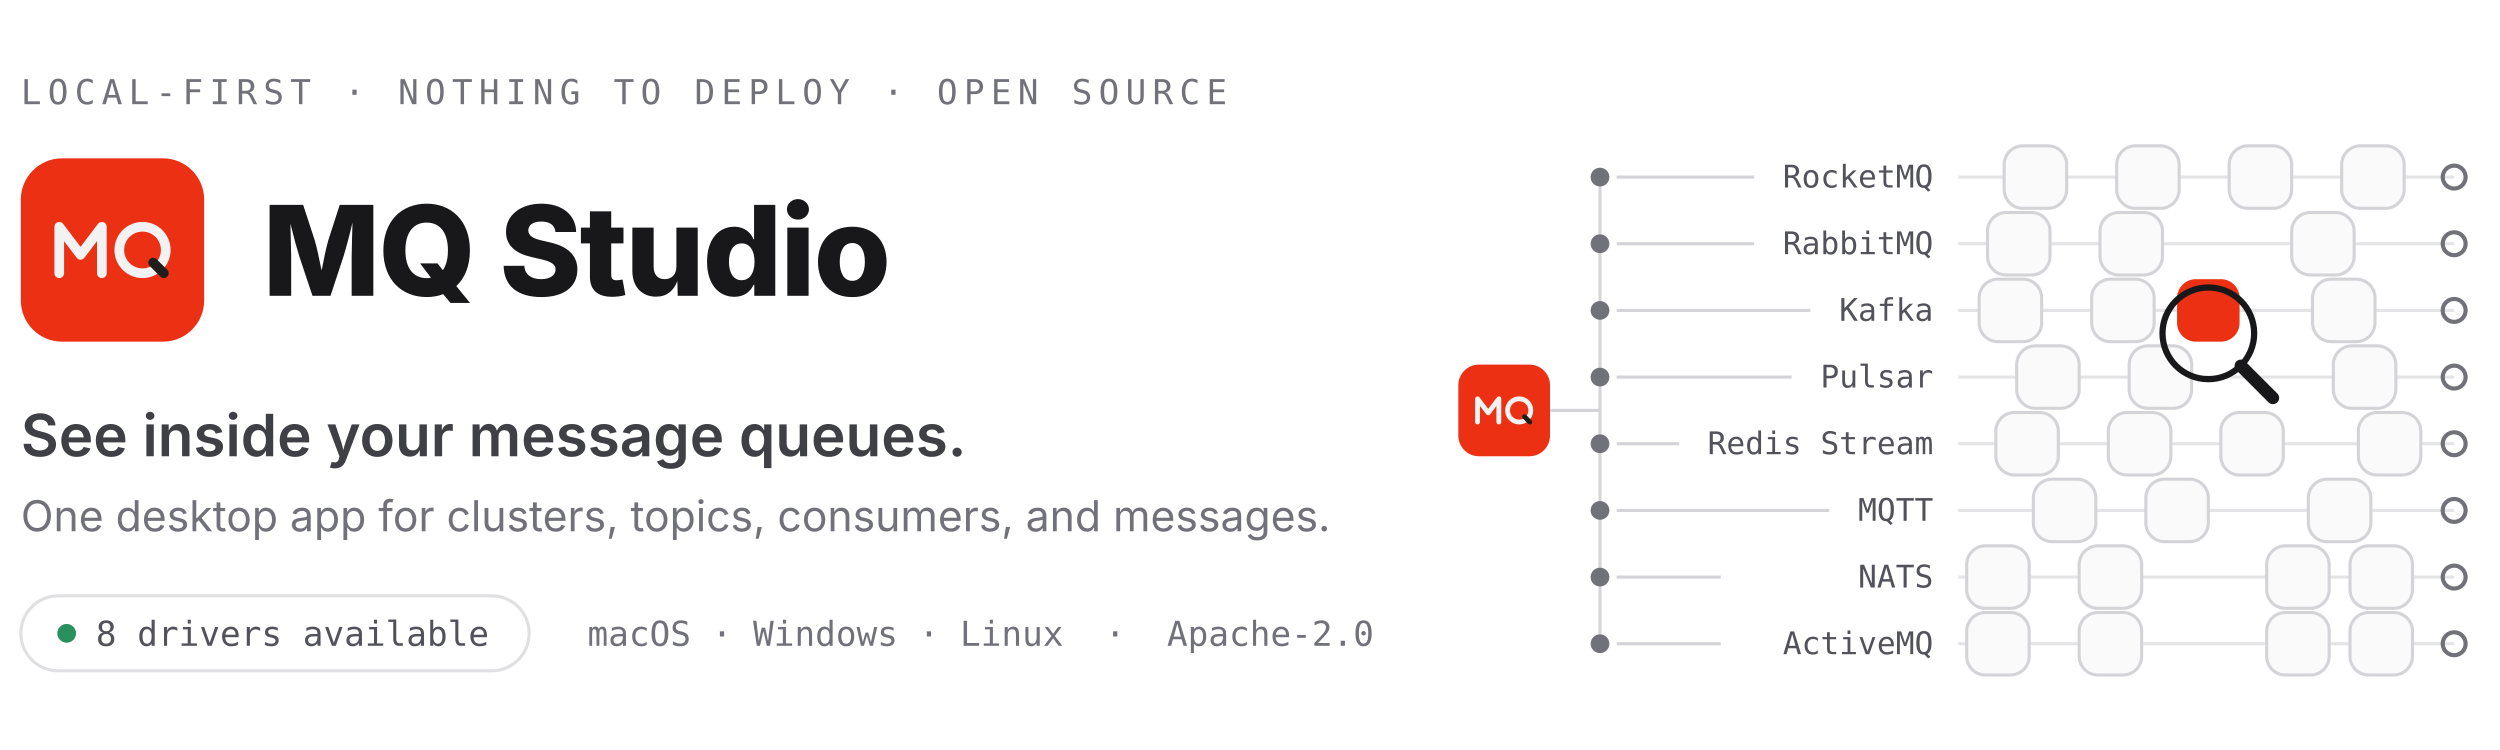
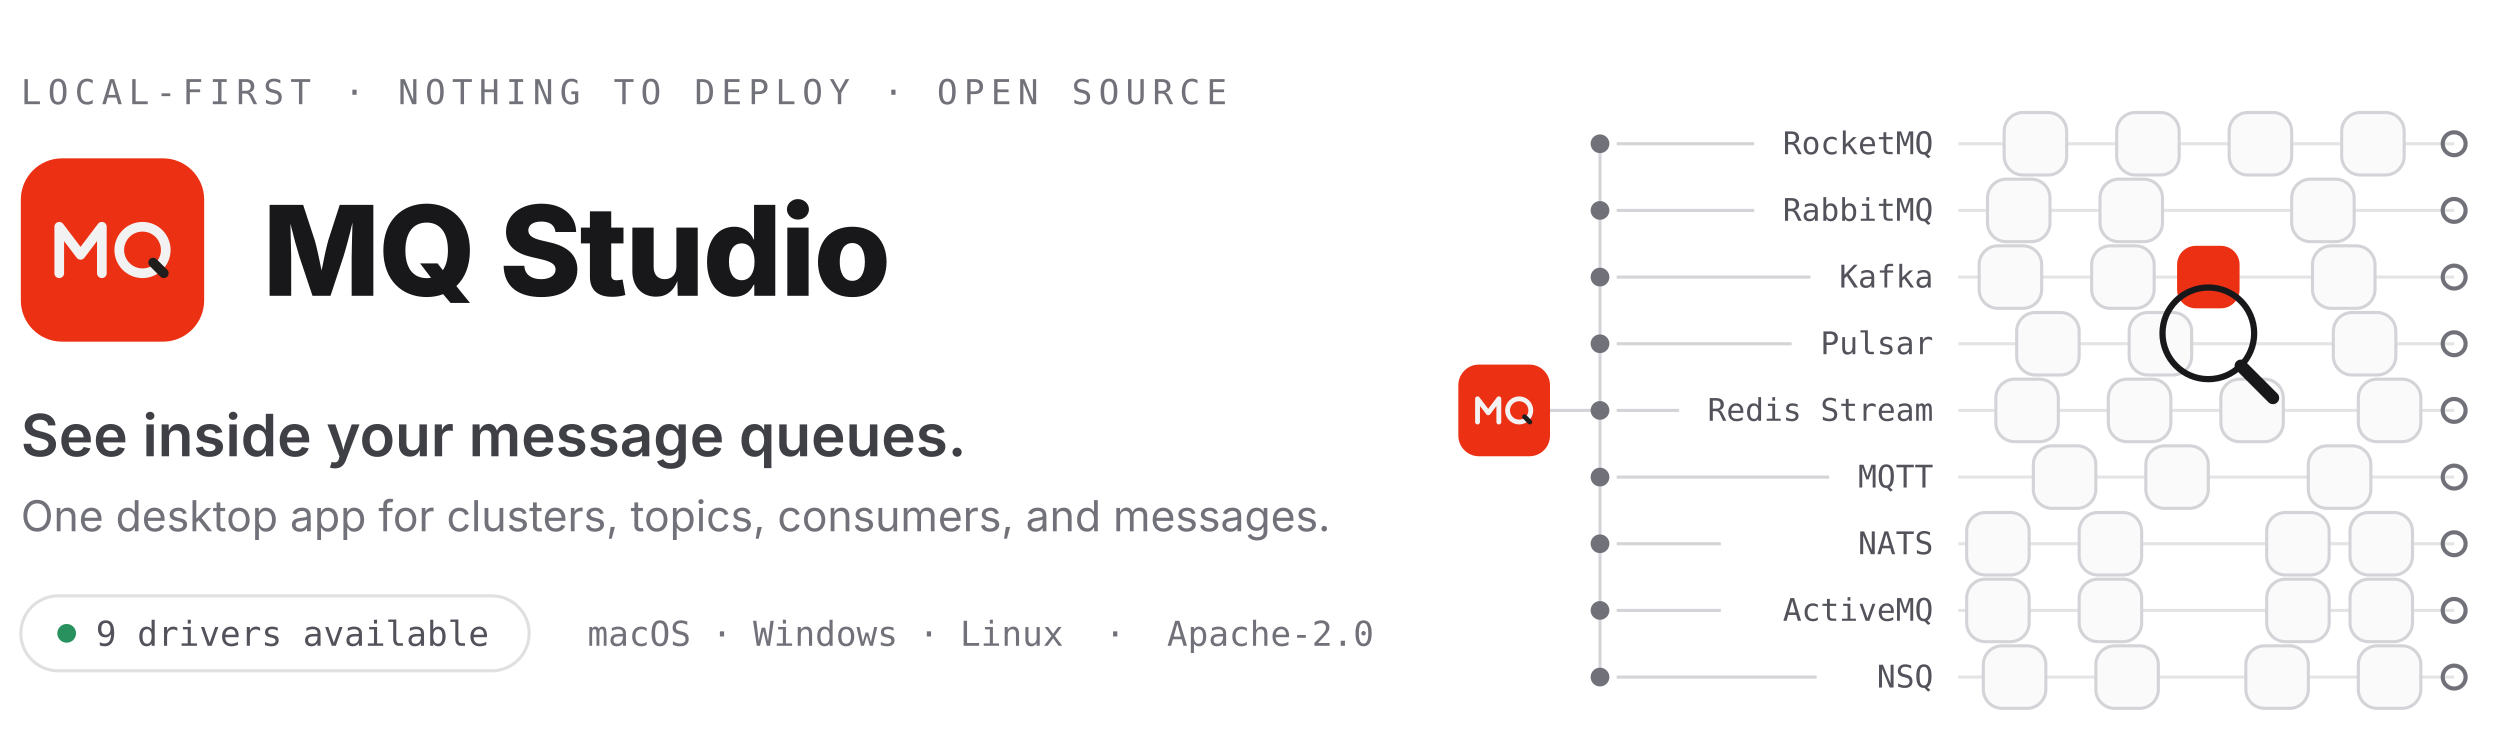
<svg xmlns="http://www.w3.org/2000/svg" width="1200" height="360" viewBox="0 0 1200 360" role="img" aria-labelledby="t d">
  <text x="10" y="50" font-family="ui-monospace,'SF Mono',Menlo,Consolas,monospace" font-size="16.5" letter-spacing="3" fill="#71717A">LOCAL-FIRST · NOTHING TO DEPLOY · OPEN SOURCE</text>
  <g id="lockup">
    <rect x="10" y="76" width="88" height="88" rx="19.8" fill="#EC3013" />
    <g transform="translate(22.86 96.761) scale(0.46478)" fill="none" stroke-width="10">
      <path d="M12 74 L12 26 L34 55 L56 26 L56 74" stroke="#F3F2F2" stroke-linejoin="round" stroke-linecap="round" />
      <circle cx="98" cy="50" r="24" stroke="#F3F2F2" />
      <line x1="109" y1="63" x2="120" y2="74" stroke="#201E1D" stroke-linecap="round" />
    </g>
    <text x="126" y="142" font-family="-apple-system,'PingFang SC','Segoe UI','Microsoft YaHei',system-ui,sans-serif" font-size="60" font-weight="800" letter-spacing="-1" fill="#18181B">MQ Studio</text>
  </g>
  <text x="10" y="219" font-family="-apple-system,'PingFang SC','Segoe UI','Microsoft YaHei',system-ui,sans-serif" font-size="28" font-weight="600" fill="#3F3F46">See inside your message queues.</text>
  <text x="10" y="255" font-family="-apple-system,'PingFang SC','Segoe UI','Microsoft YaHei',system-ui,sans-serif" font-size="20.5" fill="#71717A">One desktop app for clusters, topics, consumers, and messages.</text>
  <g id="meta">
    <rect x="10" y="286" width="244" height="36" rx="18" fill="none" stroke="#E0E0E3" stroke-width="1.5" />
    <circle cx="32" cy="304" r="4.5" fill="#29915D" />
-     <text x="46" y="310" font-family="ui-monospace,'SF Mono',Menlo,Consolas,monospace" font-size="16.5" fill="#52525B">8 drivers available</text>
+     <text x="46" y="310" font-family="ui-monospace,'SF Mono',Menlo,Consolas,monospace" font-size="16.5" fill="#52525B">9 drivers available</text>
    <text x="282" y="310" font-family="ui-monospace,'SF Mono',Menlo,Consolas,monospace" font-size="16.5" fill="#71717A">macOS · Windows · Linux  ·  Apache-2.0</text>
  </g>
  <g id="drivers">
    <rect x="700" y="175" width="44" height="44" rx="9.9" fill="#EC3013" />
    <g transform="translate(706.43 185.38) scale(0.23239)" fill="none" stroke-width="10">
      <path d="M12 74 L12 26 L34 55 L56 26 L56 74" stroke="#F3F2F2" stroke-linejoin="round" stroke-linecap="round" />
      <circle cx="98" cy="50" r="24" stroke="#F3F2F2" />
      <line x1="109" y1="63" x2="120" y2="74" stroke="#201E1D" stroke-linecap="round" />
    </g>
    <line x1="744" y1="197" x2="768" y2="197" stroke="#D4D4D8" stroke-width="1.5" />
-     <line x1="768" y1="85" x2="768" y2="309" stroke="#D4D4D8" stroke-width="1.5" />
-     <line x1="776" y1="85" x2="842" y2="85" stroke="#D4D4D8" stroke-width="1.5" />
-     <text x="928" y="90" text-anchor="end" font-family="ui-monospace,'SF Mono',Menlo,Consolas,monospace" font-size="15" fill="#52525B">RocketMQ</text>
-     <line x1="940" y1="85" x2="1178" y2="85" stroke="#E4E4E7" stroke-width="1.5" />
-     <circle cx="768" cy="85" r="4.5" fill="#71717A" />
-     <circle cx="1178" cy="85" r="5.5" fill="none" stroke="#71717A" stroke-width="2" />
-     <rect x="962" y="70" width="30" height="30" rx="9" fill="#FAFAFA" stroke="#D4D4D8" stroke-width="1.5" />
-     <rect x="1016" y="70" width="30" height="30" rx="9" fill="#FAFAFA" stroke="#D4D4D8" stroke-width="1.5" />
-     <rect x="1070" y="70" width="30" height="30" rx="9" fill="#FAFAFA" stroke="#D4D4D8" stroke-width="1.5" />
-     <rect x="1124" y="70" width="30" height="30" rx="9" fill="#FAFAFA" stroke="#D4D4D8" stroke-width="1.5" />
-     <line x1="776" y1="117" x2="842" y2="117" stroke="#D4D4D8" stroke-width="1.5" />
-     <text x="928" y="122" text-anchor="end" font-family="ui-monospace,'SF Mono',Menlo,Consolas,monospace" font-size="15" fill="#52525B">RabbitMQ</text>
-     <line x1="940" y1="117" x2="1178" y2="117" stroke="#E4E4E7" stroke-width="1.5" />
-     <circle cx="768" cy="117" r="4.5" fill="#71717A" />
-     <circle cx="1178" cy="117" r="5.5" fill="none" stroke="#71717A" stroke-width="2" />
-     <rect x="954" y="102" width="30" height="30" rx="9" fill="#FAFAFA" stroke="#D4D4D8" stroke-width="1.5" />
-     <rect x="1008" y="102" width="30" height="30" rx="9" fill="#FAFAFA" stroke="#D4D4D8" stroke-width="1.5" />
-     <rect x="1100" y="102" width="30" height="30" rx="9" fill="#FAFAFA" stroke="#D4D4D8" stroke-width="1.5" />
-     <line x1="776" y1="149" x2="869" y2="149" stroke="#D4D4D8" stroke-width="1.5" />
-     <text x="928" y="154" text-anchor="end" font-family="ui-monospace,'SF Mono',Menlo,Consolas,monospace" font-size="15" fill="#52525B">Kafka</text>
-     <line x1="940" y1="149" x2="1178" y2="149" stroke="#E4E4E7" stroke-width="1.5" />
-     <circle cx="768" cy="149" r="4.5" fill="#71717A" />
-     <circle cx="1178" cy="149" r="5.5" fill="none" stroke="#71717A" stroke-width="2" />
-     <rect x="950" y="134" width="30" height="30" rx="9" fill="#FAFAFA" stroke="#D4D4D8" stroke-width="1.5" />
-     <rect x="1004" y="134" width="30" height="30" rx="9" fill="#FAFAFA" stroke="#D4D4D8" stroke-width="1.5" />
-     <rect x="1110" y="134" width="30" height="30" rx="9" fill="#FAFAFA" stroke="#D4D4D8" stroke-width="1.5" />
-     <rect x="1045" y="134" width="30" height="30" rx="9" fill="#EC3013" />
-     <line x1="776" y1="181" x2="860" y2="181" stroke="#D4D4D8" stroke-width="1.5" />
-     <text x="928" y="186" text-anchor="end" font-family="ui-monospace,'SF Mono',Menlo,Consolas,monospace" font-size="15" fill="#52525B">Pulsar</text>
-     <line x1="940" y1="181" x2="1178" y2="181" stroke="#E4E4E7" stroke-width="1.5" />
-     <circle cx="768" cy="181" r="4.5" fill="#71717A" />
-     <circle cx="1178" cy="181" r="5.5" fill="none" stroke="#71717A" stroke-width="2" />
-     <rect x="968" y="166" width="30" height="30" rx="9" fill="#FAFAFA" stroke="#D4D4D8" stroke-width="1.5" />
-     <rect x="1022" y="166" width="30" height="30" rx="9" fill="#FAFAFA" stroke="#D4D4D8" stroke-width="1.5" />
-     <rect x="1120" y="166" width="30" height="30" rx="9" fill="#FAFAFA" stroke="#D4D4D8" stroke-width="1.5" />
-     <line x1="776" y1="213" x2="806" y2="213" stroke="#D4D4D8" stroke-width="1.5" />
-     <text x="928" y="218" text-anchor="end" font-family="ui-monospace,'SF Mono',Menlo,Consolas,monospace" font-size="15" fill="#52525B">Redis Stream</text>
-     <line x1="940" y1="213" x2="1178" y2="213" stroke="#E4E4E7" stroke-width="1.5" />
-     <circle cx="768" cy="213" r="4.5" fill="#71717A" />
-     <circle cx="1178" cy="213" r="5.5" fill="none" stroke="#71717A" stroke-width="2" />
-     <rect x="958" y="198" width="30" height="30" rx="9" fill="#FAFAFA" stroke="#D4D4D8" stroke-width="1.5" />
-     <rect x="1012" y="198" width="30" height="30" rx="9" fill="#FAFAFA" stroke="#D4D4D8" stroke-width="1.5" />
-     <rect x="1066" y="198" width="30" height="30" rx="9" fill="#FAFAFA" stroke="#D4D4D8" stroke-width="1.5" />
-     <rect x="1132" y="198" width="30" height="30" rx="9" fill="#FAFAFA" stroke="#D4D4D8" stroke-width="1.5" />
-     <line x1="776" y1="245" x2="878" y2="245" stroke="#D4D4D8" stroke-width="1.5" />
-     <text x="928" y="250" text-anchor="end" font-family="ui-monospace,'SF Mono',Menlo,Consolas,monospace" font-size="15" fill="#52525B">MQTT</text>
-     <line x1="940" y1="245" x2="1178" y2="245" stroke="#E4E4E7" stroke-width="1.5" />
-     <circle cx="768" cy="245" r="4.5" fill="#71717A" />
-     <circle cx="1178" cy="245" r="5.5" fill="none" stroke="#71717A" stroke-width="2" />
-     <rect x="976" y="230" width="30" height="30" rx="9" fill="#FAFAFA" stroke="#D4D4D8" stroke-width="1.5" />
-     <rect x="1030" y="230" width="30" height="30" rx="9" fill="#FAFAFA" stroke="#D4D4D8" stroke-width="1.5" />
-     <rect x="1108" y="230" width="30" height="30" rx="9" fill="#FAFAFA" stroke="#D4D4D8" stroke-width="1.5" />
-     <line x1="776" y1="277" x2="826" y2="277" stroke="#D4D4D8" stroke-width="1.5" />
-     <text x="928" y="282" text-anchor="end" font-family="ui-monospace,'SF Mono',Menlo,Consolas,monospace" font-size="15" fill="#52525B">NATS</text>
-     <line x1="940" y1="277" x2="1178" y2="277" stroke="#E4E4E7" stroke-width="1.5" />
-     <circle cx="768" cy="277" r="4.5" fill="#71717A" />
-     <circle cx="1178" cy="277" r="5.5" fill="none" stroke="#71717A" stroke-width="2" />
-     <rect x="944" y="262" width="30" height="30" rx="9" fill="#FAFAFA" stroke="#D4D4D8" stroke-width="1.5" />
-     <rect x="998" y="262" width="30" height="30" rx="9" fill="#FAFAFA" stroke="#D4D4D8" stroke-width="1.5" />
-     <rect x="1088" y="262" width="30" height="30" rx="9" fill="#FAFAFA" stroke="#D4D4D8" stroke-width="1.5" />
-     <rect x="1128" y="262" width="30" height="30" rx="9" fill="#FAFAFA" stroke="#D4D4D8" stroke-width="1.5" />
-     <line x1="776" y1="309" x2="826" y2="309" stroke="#D4D4D8" stroke-width="1.5" />
-     <text x="928" y="314" text-anchor="end" font-family="ui-monospace,'SF Mono',Menlo,Consolas,monospace" font-size="15" fill="#52525B">ActiveMQ</text>
-     <line x1="940" y1="309" x2="1178" y2="309" stroke="#E4E4E7" stroke-width="1.5" />
-     <circle cx="768" cy="309" r="4.5" fill="#71717A" />
-     <circle cx="1178" cy="309" r="5.5" fill="none" stroke="#71717A" stroke-width="2" />
-     <rect x="944" y="294" width="30" height="30" rx="9" fill="#FAFAFA" stroke="#D4D4D8" stroke-width="1.5" />
-     <rect x="998" y="294" width="30" height="30" rx="9" fill="#FAFAFA" stroke="#D4D4D8" stroke-width="1.5" />
-     <rect x="1088" y="294" width="30" height="30" rx="9" fill="#FAFAFA" stroke="#D4D4D8" stroke-width="1.5" />
-     <rect x="1128" y="294" width="30" height="30" rx="9" fill="#FAFAFA" stroke="#D4D4D8" stroke-width="1.5" />
+     <line x1="768" y1="69" x2="768" y2="325" stroke="#D4D4D8" stroke-width="1.5" />
+     <line x1="776" y1="69" x2="842" y2="69" stroke="#D4D4D8" stroke-width="1.5" />
+     <text x="928" y="74" text-anchor="end" font-family="ui-monospace,'SF Mono',Menlo,Consolas,monospace" font-size="15" fill="#52525B">RocketMQ</text>
+     <line x1="940" y1="69" x2="1178" y2="69" stroke="#E4E4E7" stroke-width="1.5" />
+     <circle cx="768" cy="69" r="4.5" fill="#71717A" />
+     <circle cx="1178" cy="69" r="5.5" fill="none" stroke="#71717A" stroke-width="2" />
+     <rect x="962" y="54" width="30" height="30" rx="9" fill="#FAFAFA" stroke="#D4D4D8" stroke-width="1.5" />
+     <rect x="1016" y="54" width="30" height="30" rx="9" fill="#FAFAFA" stroke="#D4D4D8" stroke-width="1.5" />
+     <rect x="1070" y="54" width="30" height="30" rx="9" fill="#FAFAFA" stroke="#D4D4D8" stroke-width="1.5" />
+     <rect x="1124" y="54" width="30" height="30" rx="9" fill="#FAFAFA" stroke="#D4D4D8" stroke-width="1.5" />
+     <line x1="776" y1="101" x2="842" y2="101" stroke="#D4D4D8" stroke-width="1.5" />
+     <text x="928" y="106" text-anchor="end" font-family="ui-monospace,'SF Mono',Menlo,Consolas,monospace" font-size="15" fill="#52525B">RabbitMQ</text>
+     <line x1="940" y1="101" x2="1178" y2="101" stroke="#E4E4E7" stroke-width="1.5" />
+     <circle cx="768" cy="101" r="4.5" fill="#71717A" />
+     <circle cx="1178" cy="101" r="5.5" fill="none" stroke="#71717A" stroke-width="2" />
+     <rect x="954" y="86" width="30" height="30" rx="9" fill="#FAFAFA" stroke="#D4D4D8" stroke-width="1.5" />
+     <rect x="1008" y="86" width="30" height="30" rx="9" fill="#FAFAFA" stroke="#D4D4D8" stroke-width="1.5" />
+     <rect x="1100" y="86" width="30" height="30" rx="9" fill="#FAFAFA" stroke="#D4D4D8" stroke-width="1.5" />
+     <line x1="776" y1="133" x2="869" y2="133" stroke="#D4D4D8" stroke-width="1.5" />
+     <text x="928" y="138" text-anchor="end" font-family="ui-monospace,'SF Mono',Menlo,Consolas,monospace" font-size="15" fill="#52525B">Kafka</text>
+     <line x1="940" y1="133" x2="1178" y2="133" stroke="#E4E4E7" stroke-width="1.5" />
+     <circle cx="768" cy="133" r="4.5" fill="#71717A" />
+     <circle cx="1178" cy="133" r="5.5" fill="none" stroke="#71717A" stroke-width="2" />
+     <rect x="950" y="118" width="30" height="30" rx="9" fill="#FAFAFA" stroke="#D4D4D8" stroke-width="1.5" />
+     <rect x="1004" y="118" width="30" height="30" rx="9" fill="#FAFAFA" stroke="#D4D4D8" stroke-width="1.5" />
+     <rect x="1110" y="118" width="30" height="30" rx="9" fill="#FAFAFA" stroke="#D4D4D8" stroke-width="1.5" />
+     <rect x="1045" y="118" width="30" height="30" rx="9" fill="#EC3013" />
+     <line x1="776" y1="165" x2="860" y2="165" stroke="#D4D4D8" stroke-width="1.5" />
+     <text x="928" y="170" text-anchor="end" font-family="ui-monospace,'SF Mono',Menlo,Consolas,monospace" font-size="15" fill="#52525B">Pulsar</text>
+     <line x1="940" y1="165" x2="1178" y2="165" stroke="#E4E4E7" stroke-width="1.5" />
+     <circle cx="768" cy="165" r="4.5" fill="#71717A" />
+     <circle cx="1178" cy="165" r="5.5" fill="none" stroke="#71717A" stroke-width="2" />
+     <rect x="968" y="150" width="30" height="30" rx="9" fill="#FAFAFA" stroke="#D4D4D8" stroke-width="1.5" />
+     <rect x="1022" y="150" width="30" height="30" rx="9" fill="#FAFAFA" stroke="#D4D4D8" stroke-width="1.5" />
+     <rect x="1120" y="150" width="30" height="30" rx="9" fill="#FAFAFA" stroke="#D4D4D8" stroke-width="1.5" />
+     <line x1="776" y1="197" x2="806" y2="197" stroke="#D4D4D8" stroke-width="1.5" />
+     <text x="928" y="202" text-anchor="end" font-family="ui-monospace,'SF Mono',Menlo,Consolas,monospace" font-size="15" fill="#52525B">Redis Stream</text>
+     <line x1="940" y1="197" x2="1178" y2="197" stroke="#E4E4E7" stroke-width="1.5" />
+     <circle cx="768" cy="197" r="4.5" fill="#71717A" />
+     <circle cx="1178" cy="197" r="5.5" fill="none" stroke="#71717A" stroke-width="2" />
+     <rect x="958" y="182" width="30" height="30" rx="9" fill="#FAFAFA" stroke="#D4D4D8" stroke-width="1.5" />
+     <rect x="1012" y="182" width="30" height="30" rx="9" fill="#FAFAFA" stroke="#D4D4D8" stroke-width="1.5" />
+     <rect x="1066" y="182" width="30" height="30" rx="9" fill="#FAFAFA" stroke="#D4D4D8" stroke-width="1.5" />
+     <rect x="1132" y="182" width="30" height="30" rx="9" fill="#FAFAFA" stroke="#D4D4D8" stroke-width="1.5" />
+     <line x1="776" y1="229" x2="878" y2="229" stroke="#D4D4D8" stroke-width="1.5" />
+     <text x="928" y="234" text-anchor="end" font-family="ui-monospace,'SF Mono',Menlo,Consolas,monospace" font-size="15" fill="#52525B">MQTT</text>
+     <line x1="940" y1="229" x2="1178" y2="229" stroke="#E4E4E7" stroke-width="1.5" />
+     <circle cx="768" cy="229" r="4.5" fill="#71717A" />
+     <circle cx="1178" cy="229" r="5.5" fill="none" stroke="#71717A" stroke-width="2" />
+     <rect x="976" y="214" width="30" height="30" rx="9" fill="#FAFAFA" stroke="#D4D4D8" stroke-width="1.5" />
+     <rect x="1030" y="214" width="30" height="30" rx="9" fill="#FAFAFA" stroke="#D4D4D8" stroke-width="1.5" />
+     <rect x="1108" y="214" width="30" height="30" rx="9" fill="#FAFAFA" stroke="#D4D4D8" stroke-width="1.5" />
+     <line x1="776" y1="261" x2="826" y2="261" stroke="#D4D4D8" stroke-width="1.5" />
+     <text x="928" y="266" text-anchor="end" font-family="ui-monospace,'SF Mono',Menlo,Consolas,monospace" font-size="15" fill="#52525B">NATS</text>
+     <line x1="940" y1="261" x2="1178" y2="261" stroke="#E4E4E7" stroke-width="1.5" />
+     <circle cx="768" cy="261" r="4.5" fill="#71717A" />
+     <circle cx="1178" cy="261" r="5.5" fill="none" stroke="#71717A" stroke-width="2" />
+     <rect x="944" y="246" width="30" height="30" rx="9" fill="#FAFAFA" stroke="#D4D4D8" stroke-width="1.5" />
+     <rect x="998" y="246" width="30" height="30" rx="9" fill="#FAFAFA" stroke="#D4D4D8" stroke-width="1.5" />
+     <rect x="1088" y="246" width="30" height="30" rx="9" fill="#FAFAFA" stroke="#D4D4D8" stroke-width="1.5" />
+     <rect x="1128" y="246" width="30" height="30" rx="9" fill="#FAFAFA" stroke="#D4D4D8" stroke-width="1.5" />
+     <line x1="776" y1="293" x2="826" y2="293" stroke="#D4D4D8" stroke-width="1.5" />
+     <text x="928" y="298" text-anchor="end" font-family="ui-monospace,'SF Mono',Menlo,Consolas,monospace" font-size="15" fill="#52525B">ActiveMQ</text>
+     <line x1="940" y1="293" x2="1178" y2="293" stroke="#E4E4E7" stroke-width="1.5" />
+     <circle cx="768" cy="293" r="4.5" fill="#71717A" />
+     <circle cx="1178" cy="293" r="5.5" fill="none" stroke="#71717A" stroke-width="2" />
+     <rect x="944" y="278" width="30" height="30" rx="9" fill="#FAFAFA" stroke="#D4D4D8" stroke-width="1.5" />
+     <rect x="998" y="278" width="30" height="30" rx="9" fill="#FAFAFA" stroke="#D4D4D8" stroke-width="1.5" />
+     <rect x="1088" y="278" width="30" height="30" rx="9" fill="#FAFAFA" stroke="#D4D4D8" stroke-width="1.5" />
+     <rect x="1128" y="278" width="30" height="30" rx="9" fill="#FAFAFA" stroke="#D4D4D8" stroke-width="1.5" />
+     <line x1="776" y1="325" x2="872" y2="325" stroke="#D4D4D8" stroke-width="1.5" />
+     <text x="928" y="330" text-anchor="end" font-family="ui-monospace,'SF Mono',Menlo,Consolas,monospace" font-size="15" fill="#52525B">NSQ</text>
+     <line x1="940" y1="325" x2="1178" y2="325" stroke="#E4E4E7" stroke-width="1.5" />
+     <circle cx="768" cy="325" r="4.5" fill="#71717A" />
+     <circle cx="1178" cy="325" r="5.5" fill="none" stroke="#71717A" stroke-width="2" />
+     <rect x="952" y="310" width="30" height="30" rx="9" fill="#FAFAFA" stroke="#D4D4D8" stroke-width="1.5" />
+     <rect x="1006" y="310" width="30" height="30" rx="9" fill="#FAFAFA" stroke="#D4D4D8" stroke-width="1.5" />
+     <rect x="1078" y="310" width="30" height="30" rx="9" fill="#FAFAFA" stroke="#D4D4D8" stroke-width="1.5" />
+     <rect x="1132" y="310" width="30" height="30" rx="9" fill="#FAFAFA" stroke="#D4D4D8" stroke-width="1.5" />
  </g>
  <g id="inspect">
    <circle cx="1060" cy="160" r="22" fill="none" stroke="#18181B" stroke-width="3" />
    <line x1="1075.6" y1="175.6" x2="1091" y2="191" stroke="#18181B" stroke-width="6" stroke-linecap="round" />
  </g>
</svg>
